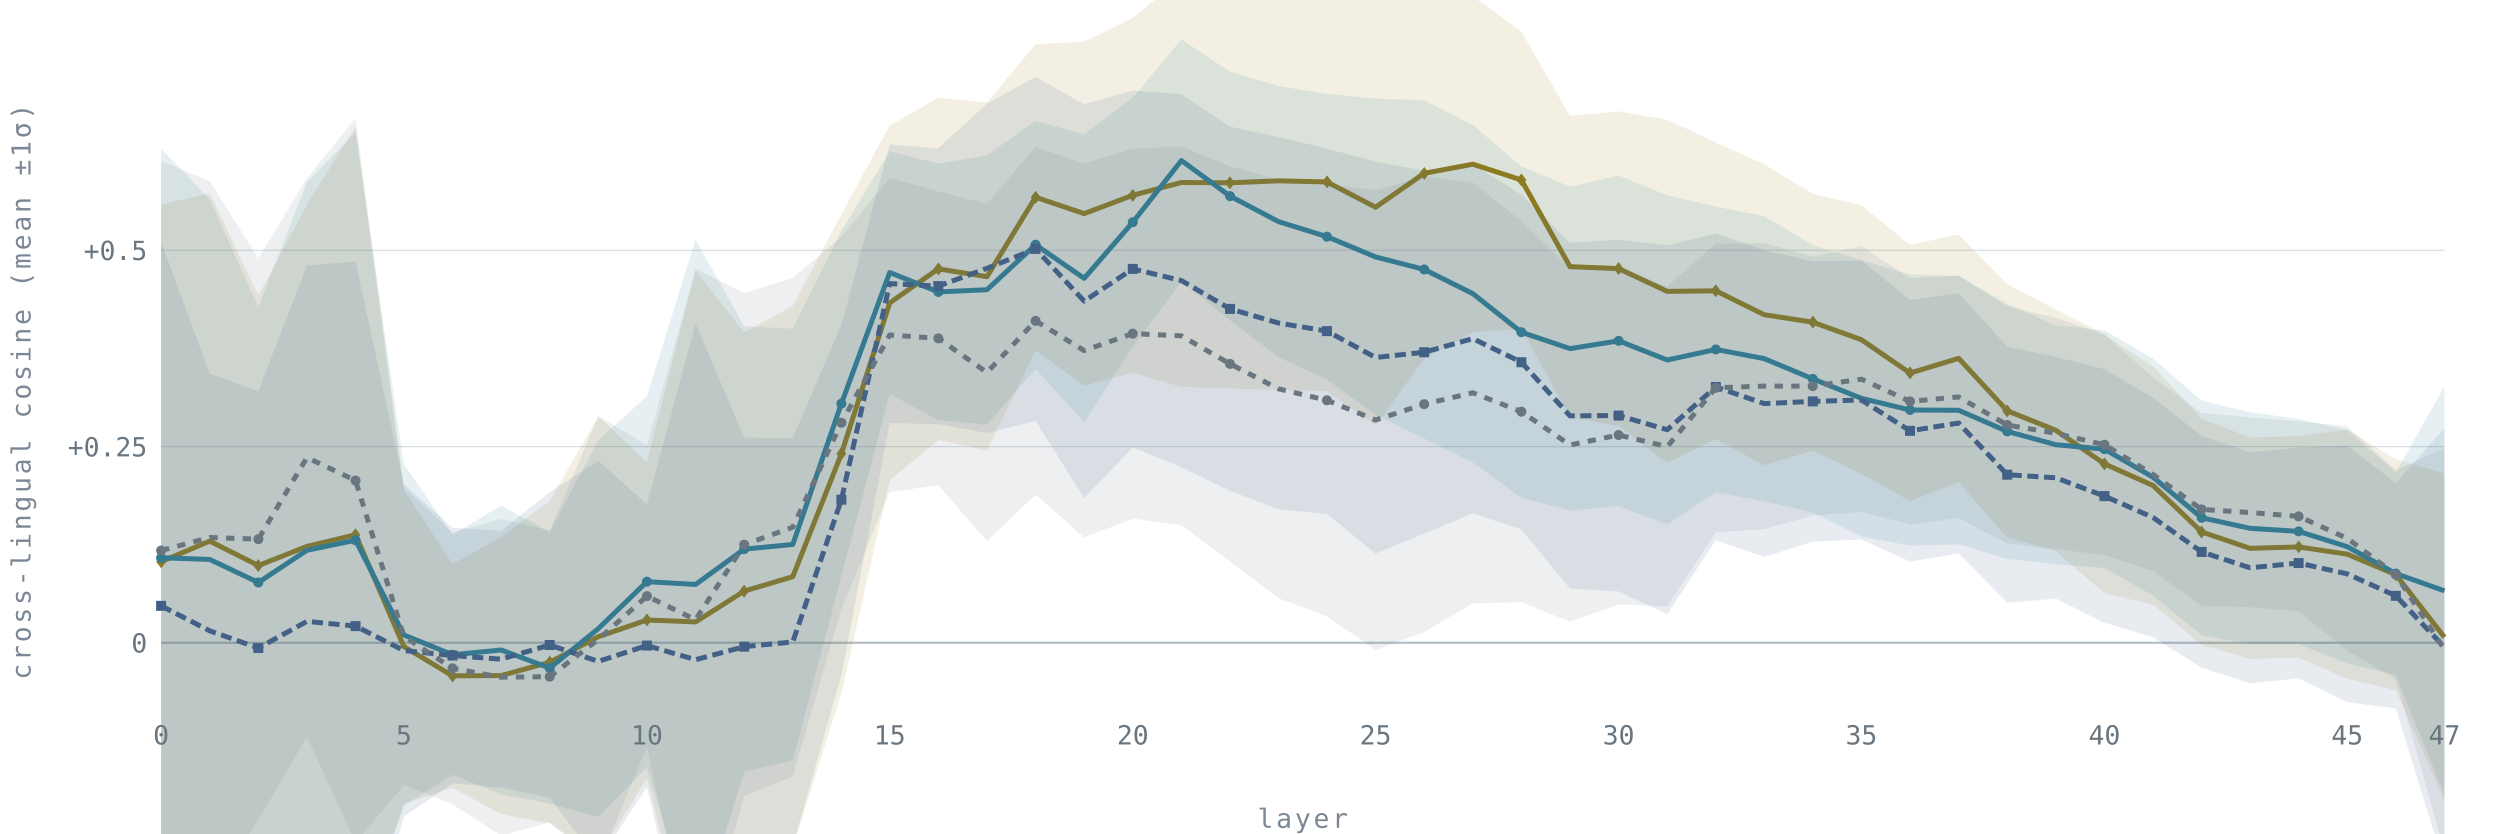
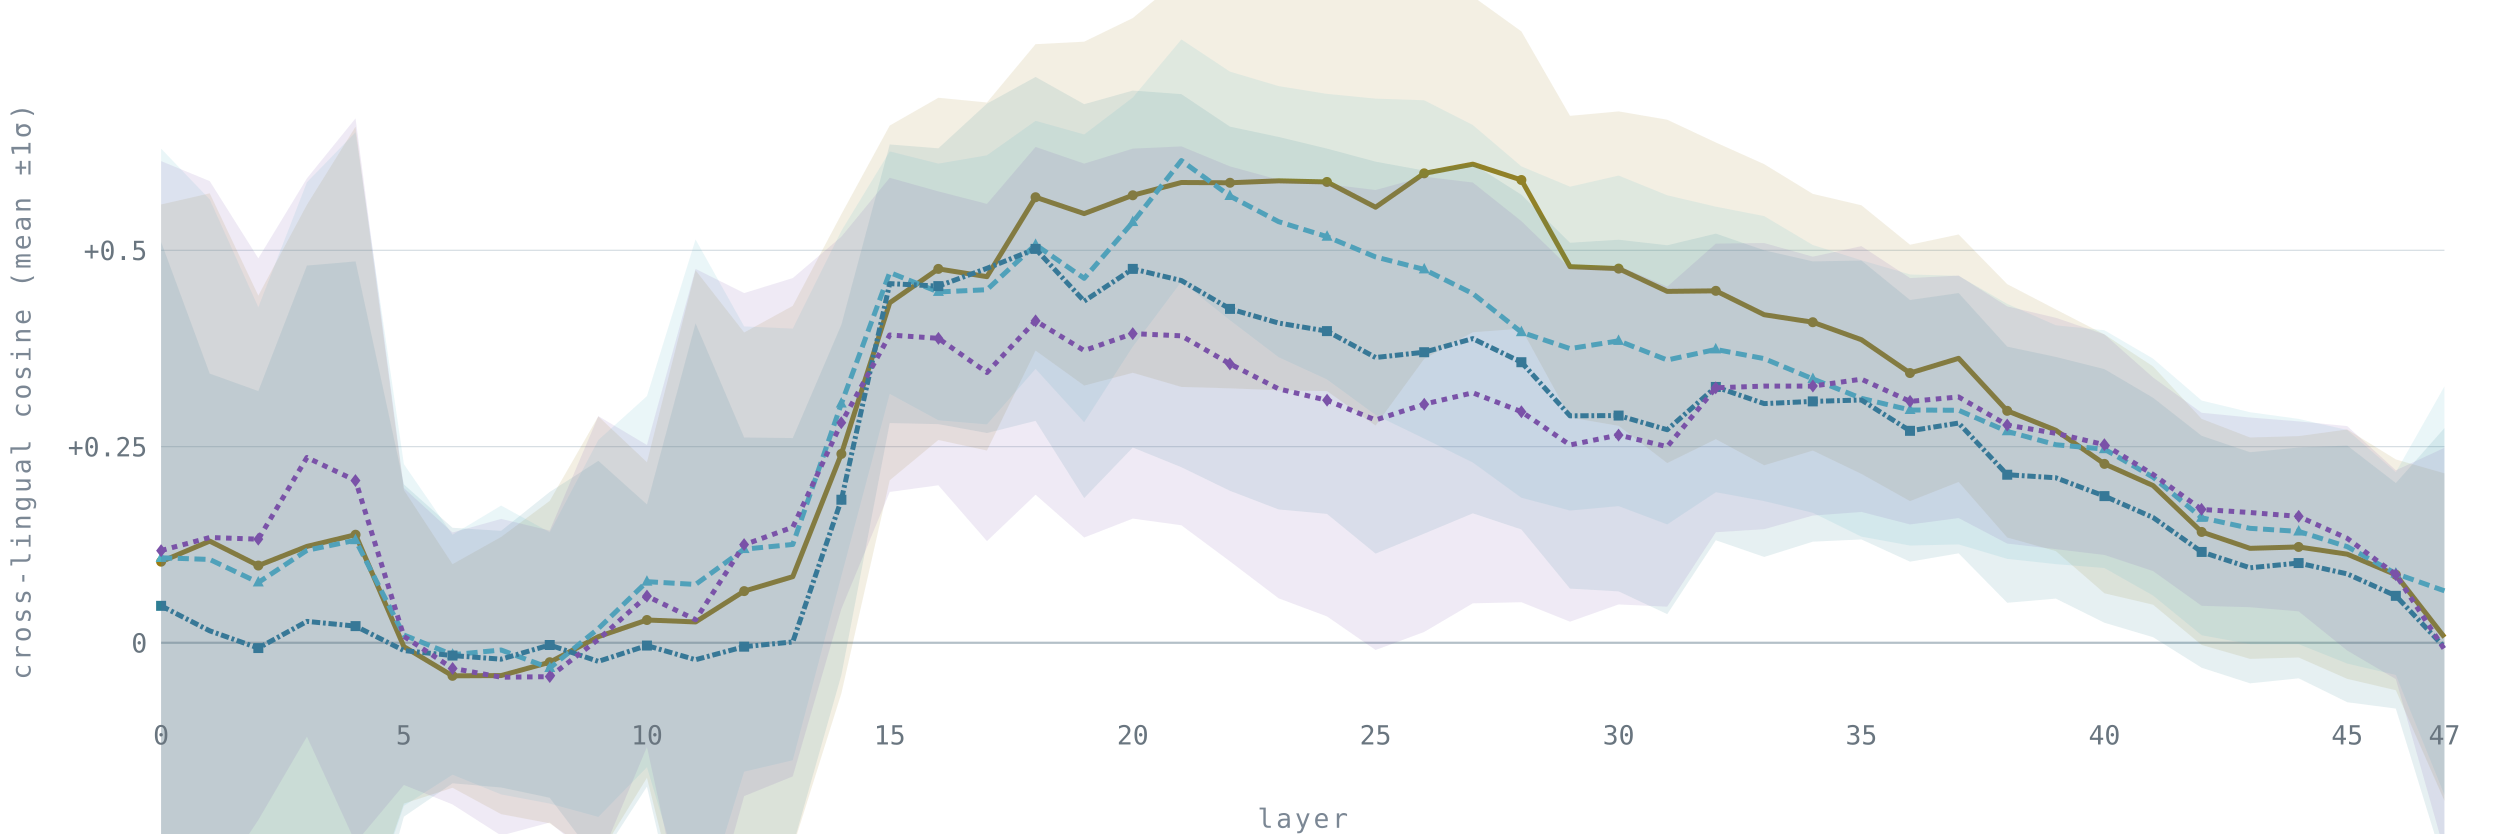
<svg xmlns="http://www.w3.org/2000/svg" id="figCrossLang" viewBox="0 0 900 300">
  <line x1="58" x2="880" y1="231.4" y2="231.4" stroke="#B4C0C8" stroke-width="0.8" />
  <text x="53" y="234.9" font-family="JetBrains Mono,monospace" font-size="9.5" fill="#69757F" text-anchor="end">0</text>
  <line x1="58" x2="880" y1="160.8" y2="160.8" stroke="#D2DAE0" stroke-width="0.4" />
  <text x="53" y="164.3" font-family="JetBrains Mono,monospace" font-size="9.5" fill="#69757F" text-anchor="end">+0.25</text>
  <line x1="58" x2="880" y1="90.1" y2="90.1" stroke="#D2DAE0" stroke-width="0.4" />
  <text x="53" y="93.6" font-family="JetBrains Mono,monospace" font-size="9.5" fill="#69757F" text-anchor="end">+0.5</text>
  <text x="11" y="141" font-family="JetBrains Mono,monospace" font-size="9.5" letter-spacing="1" fill="#7B8794" text-anchor="middle" transform="rotate(-90 11 141)">cross-lingual cosine (mean ±1σ)</text>
  <polygon points="58.0,73.6 75.5,69.6 93.0,106.4 110.5,73.7 128.0,45.6 145.4,176.4 162.9,203.1 180.4,193.3 197.9,180.3 215.4,149.9 232.9,166.4 250.4,97.3 267.9,119.7 285.4,110.1 302.9,77.1 320.3,45.2 337.8,35.2 355.3,36.9 372.8,15.9 390.3,15.0 407.8,6.5 425.3,-8.0 442.8,-8.2 460.3,-10.3 477.7,-9.9 495.2,-4.0 512.7,-4.3 530.2,-1.3 547.7,11.3 565.2,41.7 582.7,40.1 600.2,43.1 617.7,51.3 635.1,59.1 652.6,69.8 670.1,73.9 687.6,88.1 705.1,84.4 722.6,102.3 740.1,111.4 757.6,120.4 775.1,131.9 792.6,150.8 810.0,157.5 827.5,157.0 845.0,154.6 862.5,165.4 880.0,170.4 880.0,288.3 862.5,248.5 845.0,244.4 827.5,236.7 810.0,237.2 792.6,232.2 775.1,217.7 757.6,213.6 740.1,198.4 722.6,193.5 705.1,173.5 687.6,180.4 670.1,170.6 652.6,162.2 635.1,167.5 617.7,158.1 600.2,166.7 582.7,153.3 565.2,150.3 547.7,118.3 530.2,119.6 512.7,129.2 495.2,153.2 477.7,140.8 460.3,140.5 442.8,139.8 425.3,139.3 407.8,134.2 390.3,138.8 372.8,126.2 355.3,162.2 337.8,158.4 320.3,172.9 302.9,249.6 285.4,305.1 267.9,305.9 250.4,350.5 232.9,280.0 215.4,308.5 197.9,296.4 180.4,293.1 162.9,283.6 145.4,289.3 128.0,339.5 110.5,319.7 93.0,300.8 75.5,320.0 58.0,330.9" fill="#9A7A12" fill-opacity="0.12" stroke="none" />
  <path d="M58.0,202.2 L75.5,194.8 L93.0,203.6 L110.5,196.7 L128.0,192.5 L145.4,232.8 L162.9,243.3 L180.4,243.2 L197.9,238.4 L215.4,229.2 L232.9,223.2 L250.4,223.9 L267.9,212.8 L285.4,207.6 L302.9,163.4 L320.3,109.0 L337.8,96.8 L355.3,99.6 L372.8,71.0 L390.3,76.9 L407.8,70.3 L425.3,65.7 L442.8,65.8 L460.3,65.1 L477.7,65.5 L495.2,74.6 L512.7,62.4 L530.2,59.1 L547.7,64.8 L565.2,96.0 L582.7,96.7 L600.2,104.9 L617.7,104.7 L635.1,113.3 L652.6,116.0 L670.1,122.3 L687.6,134.3 L705.1,129.0 L722.6,147.9 L740.1,154.9 L757.6,167.0 L775.1,174.8 L792.6,191.5 L810.0,197.4 L827.5,196.9 L845.0,199.5 L862.5,206.9 L880.0,229.4" fill="none" stroke="#9A7A12" stroke-width="1.8" stroke-linejoin="round" />
-   <polygon points="58.0,199.895 59.8,202.235 58.0,204.575 56.2,202.235" fill="#9A7A12" />
-   <polygon points="92.979,201.266 94.779,203.606 92.979,205.946 91.179,203.606" fill="#9A7A12" />
-   <polygon points="127.957,190.184 129.757,192.524 127.957,194.864 126.157,192.524" fill="#9A7A12" />
-   <polygon points="162.936,241.01 164.736,243.35 162.936,245.69 161.136,243.35" fill="#9A7A12" />
-   <polygon points="197.915,236.035 199.715,238.375 197.915,240.715 196.115,238.375" fill="#9A7A12" />
-   <polygon points="232.894,220.863 234.694,223.203 232.894,225.543 231.094,223.203" fill="#9A7A12" />
-   <polygon points="267.872,210.477 269.672,212.817 267.872,215.157 266.072,212.817" fill="#9A7A12" />
-   <polygon points="302.851,161.017 304.651,163.357 302.851,165.697 301.051,163.357" fill="#9A7A12" />
-   <polygon points="337.83,94.464 339.63,96.804 337.83,99.144 336.03,96.804" fill="#9A7A12" />
-   <polygon points="372.809,68.686 374.609,71.026 372.809,73.366 371.009,71.026" fill="#9A7A12" />
-   <polygon points="407.787,67.992 409.587,70.332 407.787,72.672 405.987,70.332" fill="#9A7A12" />
-   <polygon points="442.766,63.474 444.566,65.814 442.766,68.154 440.966,65.814" fill="#9A7A12" />
-   <polygon points="477.745,63.127 479.545,65.467 477.745,67.807 475.945,65.467" fill="#9A7A12" />
-   <polygon points="512.723,60.099 514.523,62.439 512.723,64.779 510.923,62.439" fill="#9A7A12" />
-   <polygon points="547.702,62.453 549.502,64.793 547.702,67.133 545.902,64.793" fill="#9A7A12" />
-   <polygon points="582.681,94.342 584.481,96.682 582.681,99.022 580.881,96.682" fill="#9A7A12" />
-   <polygon points="617.66,102.329 619.46,104.669 617.66,107.009 615.86,104.669" fill="#9A7A12" />
-   <polygon points="652.638,113.63 654.438,115.97 652.638,118.31 650.838,115.97" fill="#9A7A12" />
-   <polygon points="687.617,131.912 689.417,134.252 687.617,136.592 685.817,134.252" fill="#9A7A12" />
-   <polygon points="722.596,145.606 724.396,147.946 722.596,150.286 720.796,147.946" fill="#9A7A12" />
-   <polygon points="757.574,164.675 759.374,167.015 757.574,169.355 755.774,167.015" fill="#9A7A12" />
-   <polygon points="792.553,189.183 794.353,191.523 792.553,193.863 790.753,191.523" fill="#9A7A12" />
-   <polygon points="827.532,194.533 829.332,196.873 827.532,199.213 825.732,196.873" fill="#9A7A12" />
-   <polygon points="862.511,204.605 864.311,206.945 862.511,209.285 860.711,206.945" fill="#9A7A12" />
-   <polygon points="58.0,53.5 75.5,71.8 93.0,110.6 110.5,65.6 128.0,47.6 145.4,167.1 162.9,192.5 180.4,182.0 197.9,191.6 215.4,158.4 232.9,142.6 250.4,86.2 267.9,117.5 285.4,118.3 302.9,83.1 320.3,54.5 337.8,58.9 355.3,55.9 372.8,43.5 390.3,48.4 407.8,35.1 425.3,14.2 442.8,25.8 460.3,31.0 477.7,33.8 495.2,35.5 512.7,36.1 530.2,45.0 547.7,59.9 565.2,67.2 582.7,63.2 600.2,70.3 617.7,74.4 635.1,77.8 652.6,88.2 670.1,93.7 687.6,98.8 705.1,99.3 722.6,109.4 740.1,117.1 757.6,118.9 775.1,129.1 792.6,144.2 810.0,148.4 827.5,150.8 845.0,154.8 862.5,170.0 880.0,139.1 880.0,286.2 862.5,243.0 845.0,238.9 827.5,231.9 810.0,231.9 792.6,228.7 775.1,214.4 757.6,204.5 740.1,203.1 722.6,201.2 705.1,196.0 687.6,196.4 670.1,193.2 652.6,184.6 635.1,180.4 617.7,177.2 600.2,188.8 582.7,182.2 565.2,183.8 547.7,179.2 530.2,166.5 512.7,157.9 495.2,149.4 477.7,136.6 460.3,128.6 442.8,115.3 425.3,101.4 407.8,124.8 390.3,152.0 372.8,132.8 355.3,152.8 337.8,151.3 320.3,141.8 302.9,207.4 285.4,273.7 267.9,277.8 250.4,334.5 232.9,276.2 215.4,294.1 197.9,289.3 180.4,286.0 162.9,278.9 145.4,290.1 128.0,341.4 110.5,330.7 93.0,308.8 75.5,330.9 58.0,348.2" fill="#2E7E94" fill-opacity="0.12" stroke="none" />
-   <path d="M58.0,200.8 L75.5,201.4 L93.0,209.7 L110.5,198.1 L128.0,194.5 L145.4,228.6 L162.9,235.7 L180.4,234.0 L197.9,240.5 L215.4,226.3 L232.9,209.4 L250.4,210.4 L267.9,197.7 L285.4,196.0 L302.9,145.3 L320.3,98.1 L337.8,105.1 L355.3,104.3 L372.8,88.1 L390.3,100.2 L407.8,80.0 L425.3,57.8 L442.8,70.6 L460.3,79.8 L477.7,85.2 L495.2,92.5 L512.7,97.0 L530.2,105.7 L547.7,119.6 L565.2,125.5 L582.7,122.7 L600.2,129.6 L617.7,125.8 L635.1,129.1 L652.6,136.4 L670.1,143.4 L687.6,147.6 L705.1,147.7 L722.6,155.3 L740.1,160.1 L757.6,161.7 L775.1,171.8 L792.6,186.4 L810.0,190.2 L827.5,191.3 L845.0,196.8 L862.5,206.5 L880.0,212.7" fill="none" stroke="#2E7E94" stroke-width="1.8" stroke-linejoin="round" />
-   <circle cx="58.0" cy="200.8" r="1.8" fill="#2E7E94" />
-   <circle cx="93.0" cy="209.7" r="1.8" fill="#2E7E94" />
-   <circle cx="128.0" cy="194.5" r="1.8" fill="#2E7E94" />
-   <circle cx="162.9" cy="235.7" r="1.8" fill="#2E7E94" />
-   <circle cx="197.9" cy="240.5" r="1.8" fill="#2E7E94" />
-   <circle cx="232.9" cy="209.4" r="1.8" fill="#2E7E94" />
-   <circle cx="267.9" cy="197.7" r="1.8" fill="#2E7E94" />
-   <circle cx="302.9" cy="145.3" r="1.8" fill="#2E7E94" />
-   <circle cx="337.8" cy="105.1" r="1.8" fill="#2E7E94" />
-   <circle cx="372.8" cy="88.1" r="1.8" fill="#2E7E94" />
-   <circle cx="407.8" cy="80.0" r="1.8" fill="#2E7E94" />
-   <circle cx="442.8" cy="70.6" r="1.8" fill="#2E7E94" />
-   <circle cx="477.7" cy="85.2" r="1.8" fill="#2E7E94" />
-   <circle cx="512.7" cy="97.0" r="1.8" fill="#2E7E94" />
-   <circle cx="547.7" cy="119.6" r="1.8" fill="#2E7E94" />
-   <circle cx="582.7" cy="122.7" r="1.8" fill="#2E7E94" />
-   <circle cx="617.7" cy="125.8" r="1.8" fill="#2E7E94" />
-   <circle cx="652.6" cy="136.4" r="1.8" fill="#2E7E94" />
-   <circle cx="687.6" cy="147.6" r="1.8" fill="#2E7E94" />
-   <circle cx="722.6" cy="155.3" r="1.8" fill="#2E7E94" />
-   <circle cx="757.6" cy="161.7" r="1.8" fill="#2E7E94" />
-   <circle cx="792.6" cy="186.4" r="1.8" fill="#2E7E94" />
-   <circle cx="827.5" cy="191.3" r="1.8" fill="#2E7E94" />
-   <circle cx="862.5" cy="206.5" r="1.8" fill="#2E7E94" />
-   <polygon points="58.0,87.1 75.5,134.5 93.0,140.8 110.5,95.6 128.0,94.1 145.4,174.4 162.9,190.0 180.4,191.1 197.9,177.1 215.4,165.9 232.9,181.6 250.4,116.4 267.9,157.5 285.4,157.7 302.9,116.9 320.3,52.0 337.8,53.4 355.3,37.3 372.8,27.7 390.3,37.5 407.8,32.6 425.3,33.9 442.8,45.6 460.3,49.3 477.7,53.5 495.2,58.2 512.7,61.4 530.2,59.0 547.7,70.1 565.2,87.4 582.7,86.3 600.2,88.3 617.7,84.1 635.1,90.1 652.6,94.1 670.1,93.8 687.6,108.0 705.1,105.5 722.6,124.8 740.1,128.5 757.6,132.9 775.1,143.2 792.6,156.9 810.0,162.8 827.5,161.1 845.0,160.4 862.5,173.9 880.0,154.1 880.0,311.9 862.5,255.1 845.0,252.8 827.5,244.2 810.0,246.0 792.6,240.4 775.1,229.4 757.6,224.2 740.1,215.5 722.6,217.0 705.1,199.2 687.6,202.2 670.1,194.2 652.6,195.0 635.1,200.5 617.7,194.5 600.2,221.1 582.7,212.9 565.2,211.9 547.7,190.6 530.2,184.8 512.7,192.1 495.2,199.3 477.7,185.0 460.3,183.4 442.8,176.7 425.3,168.2 407.8,161.1 390.3,179.3 372.8,151.5 355.3,155.9 337.8,152.7 320.3,152.3 302.9,243.0 285.4,304.6 267.9,308.1 250.4,358.6 232.9,283.2 215.4,310.3 197.9,287.2 180.4,283.5 162.9,282.0 145.4,294.0 128.0,356.7 110.5,351.8 93.0,325.8 75.5,319.6 58.0,349.0" fill="#3E5E88" fill-opacity="0.12" stroke="none" />
-   <path d="M58.0,218.1 L75.5,227.1 L93.0,233.3 L110.5,223.7 L128.0,225.4 L145.4,234.2 L162.9,236.0 L180.4,237.3 L197.9,232.2 L215.4,238.1 L232.9,232.4 L250.4,237.5 L267.9,232.8 L285.4,231.1 L302.9,179.9 L320.3,102.1 L337.8,103.0 L355.3,96.6 L372.8,89.6 L390.3,108.4 L407.8,96.8 L425.3,101.0 L442.8,111.2 L460.3,116.3 L477.7,119.2 L495.2,128.7 L512.7,126.8 L530.2,121.9 L547.7,130.4 L565.2,149.7 L582.7,149.6 L600.2,154.7 L617.7,139.3 L635.1,145.3 L652.6,144.5 L670.1,144.0 L687.6,155.1 L705.1,152.3 L722.6,170.9 L740.1,172.0 L757.6,178.6 L775.1,186.3 L792.6,198.7 L810.0,204.4 L827.5,202.7 L845.0,206.6 L862.5,214.5 L880.0,233.0" fill="none" stroke="#3E5E88" stroke-width="1.8" stroke-linejoin="round" stroke-dasharray="4 2" />
-   <rect x="56.2" y="216.3" width="3.6" height="3.6" fill="#3E5E88" />
-   <rect x="91.2" y="231.5" width="3.6" height="3.6" fill="#3E5E88" />
-   <rect x="126.2" y="223.6" width="3.6" height="3.6" fill="#3E5E88" />
-   <rect x="161.1" y="234.2" width="3.6" height="3.6" fill="#3E5E88" />
-   <rect x="196.1" y="230.4" width="3.6" height="3.6" fill="#3E5E88" />
-   <rect x="231.1" y="230.6" width="3.6" height="3.6" fill="#3E5E88" />
-   <rect x="266.1" y="231.0" width="3.6" height="3.6" fill="#3E5E88" />
-   <rect x="301.1" y="178.1" width="3.6" height="3.6" fill="#3E5E88" />
-   <rect x="336.0" y="101.2" width="3.6" height="3.6" fill="#3E5E88" />
-   <rect x="371.0" y="87.8" width="3.6" height="3.6" fill="#3E5E88" />
-   <rect x="406.0" y="95.0" width="3.6" height="3.6" fill="#3E5E88" />
-   <rect x="441.0" y="109.4" width="3.6" height="3.6" fill="#3E5E88" />
-   <rect x="475.9" y="117.4" width="3.6" height="3.6" fill="#3E5E88" />
-   <rect x="510.9" y="125.0" width="3.6" height="3.6" fill="#3E5E88" />
-   <rect x="545.9" y="128.6" width="3.6" height="3.6" fill="#3E5E88" />
-   <rect x="580.9" y="147.8" width="3.6" height="3.6" fill="#3E5E88" />
-   <rect x="615.9" y="137.5" width="3.6" height="3.6" fill="#3E5E88" />
-   <rect x="650.8" y="142.7" width="3.6" height="3.6" fill="#3E5E88" />
-   <rect x="685.8" y="153.3" width="3.6" height="3.6" fill="#3E5E88" />
-   <rect x="720.8" y="169.1" width="3.6" height="3.6" fill="#3E5E88" />
-   <rect x="755.8" y="176.8" width="3.6" height="3.6" fill="#3E5E88" />
-   <rect x="790.8" y="196.9" width="3.6" height="3.6" fill="#3E5E88" />
-   <rect x="825.7" y="200.9" width="3.6" height="3.6" fill="#3E5E88" />
-   <rect x="860.7" y="212.7" width="3.6" height="3.6" fill="#3E5E88" />
-   <polygon points="58.0,58.0 75.5,65.2 93.0,93.0 110.5,64.2 128.0,42.6 145.4,175.7 162.9,191.7 180.4,186.8 197.9,191.0 215.4,149.8 232.9,160.2 250.4,96.8 267.9,105.5 285.4,100.1 302.9,85.2 320.3,64.0 337.8,68.9 355.3,73.4 372.8,52.9 390.3,58.9 407.8,53.5 425.3,52.7 442.8,59.9 460.3,64.7 477.7,66.3 495.2,68.4 512.7,63.6 530.2,65.7 547.7,79.6 565.2,96.6 582.7,95.7 600.2,103.2 617.7,87.7 635.1,87.5 652.6,92.4 670.1,88.6 687.6,100.1 705.1,99.2 722.6,110.3 740.1,114.4 757.6,120.4 775.1,135.9 792.6,148.6 810.0,150.3 827.5,151.7 845.0,153.4 862.5,169.3 880.0,161.2 880.0,306.4 862.5,244.5 845.0,234.2 827.5,220.1 810.0,218.6 792.6,218.1 775.1,205.6 757.6,199.8 740.1,197.7 722.6,195.7 705.1,186.5 687.6,188.8 670.1,184.3 652.6,185.6 635.1,190.5 617.7,191.6 600.2,218.4 582.7,217.6 565.2,223.8 547.7,216.8 530.2,217.2 512.7,227.5 495.2,234.0 477.7,221.9 460.3,215.4 442.8,202.1 425.3,189.1 407.8,186.7 390.3,193.5 372.8,178.1 355.3,194.8 337.8,174.7 320.3,177.1 302.9,219.2 285.4,279.5 267.9,286.6 250.4,349.4 232.9,268.9 215.4,310.7 197.9,296.1 180.4,300.8 162.9,289.6 145.4,282.6 128.0,303.4 110.5,265.2 93.0,295.2 75.5,321.7 58.0,338.5" fill="#69757F" fill-opacity="0.12" stroke="none" />
-   <path d="M58.0,198.2 L75.5,193.5 L93.0,194.1 L110.5,164.7 L128.0,173.0 L145.4,229.1 L162.9,240.6 L180.4,243.8 L197.9,243.6 L215.4,230.2 L232.9,214.6 L250.4,223.1 L267.9,196.1 L285.4,189.8 L302.9,152.2 L320.3,120.6 L337.8,121.8 L355.3,134.1 L372.8,115.5 L390.3,126.2 L407.8,120.1 L425.3,120.9 L442.8,131.0 L460.3,140.0 L477.7,144.1 L495.2,151.2 L512.7,145.5 L530.2,141.4 L547.7,148.2 L565.2,160.2 L582.7,156.6 L600.2,160.8 L617.7,139.6 L635.1,139.0 L652.6,139.0 L670.1,136.5 L687.6,144.5 L705.1,142.9 L722.6,153.0 L740.1,156.0 L757.6,160.1 L775.1,170.8 L792.6,183.4 L810.0,184.5 L827.5,185.9 L845.0,193.8 L862.5,206.9 L880.0,233.8" fill="none" stroke="#69757F" stroke-width="1.8" stroke-linejoin="round" stroke-dasharray="3 3" />
-   <circle cx="58.0" cy="198.2" r="1.8" fill="#69757F" />
-   <circle cx="93.0" cy="194.1" r="1.8" fill="#69757F" />
-   <circle cx="128.0" cy="173.0" r="1.8" fill="#69757F" />
-   <circle cx="162.9" cy="240.6" r="1.8" fill="#69757F" />
-   <circle cx="197.9" cy="243.6" r="1.8" fill="#69757F" />
-   <circle cx="232.9" cy="214.6" r="1.8" fill="#69757F" />
-   <circle cx="267.9" cy="196.1" r="1.8" fill="#69757F" />
-   <circle cx="302.9" cy="152.2" r="1.8" fill="#69757F" />
-   <circle cx="337.8" cy="121.8" r="1.8" fill="#69757F" />
-   <circle cx="372.8" cy="115.5" r="1.8" fill="#69757F" />
-   <circle cx="407.8" cy="120.1" r="1.8" fill="#69757F" />
-   <circle cx="442.8" cy="131.0" r="1.8" fill="#69757F" />
-   <circle cx="477.7" cy="144.1" r="1.8" fill="#69757F" />
-   <circle cx="512.7" cy="145.5" r="1.8" fill="#69757F" />
-   <circle cx="547.7" cy="148.2" r="1.8" fill="#69757F" />
-   <circle cx="582.7" cy="156.6" r="1.8" fill="#69757F" />
-   <circle cx="617.7" cy="139.6" r="1.8" fill="#69757F" />
-   <circle cx="652.6" cy="139.0" r="1.8" fill="#69757F" />
-   <circle cx="687.6" cy="144.5" r="1.8" fill="#69757F" />
-   <circle cx="722.6" cy="153.0" r="1.8" fill="#69757F" />
-   <circle cx="757.6" cy="160.1" r="1.8" fill="#69757F" />
-   <circle cx="792.6" cy="183.4" r="1.8" fill="#69757F" />
-   <circle cx="827.5" cy="185.9" r="1.8" fill="#69757F" />
-   <circle cx="862.5" cy="206.9" r="1.8" fill="#69757F" />
+   <circle cx="58.0" cy="202.2" r="1.8" fill="#9A7A12" />
+   <circle cx="93.0" cy="203.6" r="1.8" fill="#9A7A12" />
+   <circle cx="128.0" cy="192.5" r="1.8" fill="#9A7A12" />
+   <circle cx="162.9" cy="243.3" r="1.8" fill="#9A7A12" />
+   <circle cx="197.9" cy="238.4" r="1.8" fill="#9A7A12" />
+   <circle cx="232.9" cy="223.2" r="1.8" fill="#9A7A12" />
+   <circle cx="267.9" cy="212.8" r="1.8" fill="#9A7A12" />
+   <circle cx="302.9" cy="163.4" r="1.8" fill="#9A7A12" />
+   <circle cx="337.8" cy="96.8" r="1.8" fill="#9A7A12" />
+   <circle cx="372.8" cy="71.0" r="1.8" fill="#9A7A12" />
+   <circle cx="407.8" cy="70.3" r="1.8" fill="#9A7A12" />
+   <circle cx="442.8" cy="65.8" r="1.8" fill="#9A7A12" />
+   <circle cx="477.7" cy="65.5" r="1.8" fill="#9A7A12" />
+   <circle cx="512.7" cy="62.4" r="1.8" fill="#9A7A12" />
+   <circle cx="547.7" cy="64.8" r="1.8" fill="#9A7A12" />
+   <circle cx="582.7" cy="96.7" r="1.8" fill="#9A7A12" />
+   <circle cx="617.7" cy="104.7" r="1.8" fill="#9A7A12" />
+   <circle cx="652.6" cy="116.0" r="1.8" fill="#9A7A12" />
+   <circle cx="687.6" cy="134.3" r="1.8" fill="#9A7A12" />
+   <circle cx="722.6" cy="147.9" r="1.8" fill="#9A7A12" />
+   <circle cx="757.6" cy="167.0" r="1.8" fill="#9A7A12" />
+   <circle cx="792.6" cy="191.5" r="1.8" fill="#9A7A12" />
+   <circle cx="827.5" cy="196.9" r="1.8" fill="#9A7A12" />
+   <circle cx="862.5" cy="206.9" r="1.8" fill="#9A7A12" />
+   <polygon points="58.0,53.5 75.5,71.8 93.0,110.6 110.5,65.6 128.0,47.6 145.4,167.1 162.9,192.5 180.4,182.0 197.9,191.6 215.4,158.4 232.9,142.6 250.4,86.2 267.9,117.5 285.4,118.3 302.9,83.1 320.3,54.5 337.8,58.9 355.3,55.9 372.8,43.5 390.3,48.4 407.8,35.1 425.3,14.2 442.8,25.8 460.3,31.0 477.7,33.8 495.2,35.5 512.7,36.1 530.2,45.0 547.7,59.9 565.2,67.2 582.7,63.2 600.2,70.3 617.7,74.4 635.1,77.8 652.6,88.2 670.1,93.7 687.6,98.8 705.1,99.3 722.6,109.4 740.1,117.1 757.6,118.9 775.1,129.1 792.6,144.2 810.0,148.4 827.5,150.8 845.0,154.8 862.5,170.0 880.0,139.1 880.0,286.2 862.5,243.0 845.0,238.9 827.5,231.9 810.0,231.9 792.6,228.7 775.1,214.4 757.6,204.5 740.1,203.1 722.6,201.2 705.1,196.0 687.6,196.4 670.1,193.2 652.6,184.6 635.1,180.4 617.7,177.2 600.2,188.8 582.7,182.2 565.2,183.8 547.7,179.2 530.2,166.5 512.7,157.9 495.2,149.4 477.7,136.6 460.3,128.6 442.8,115.3 425.3,101.4 407.8,124.8 390.3,152.0 372.8,132.8 355.3,152.8 337.8,151.3 320.3,141.8 302.9,207.4 285.4,273.7 267.9,277.8 250.4,334.5 232.9,276.2 215.4,294.1 197.9,289.3 180.4,286.0 162.9,278.9 145.4,290.1 128.0,341.4 110.5,330.7 93.0,308.8 75.5,330.9 58.0,348.2" fill="#4FB2C2" fill-opacity="0.12" stroke="none" />
+   <path d="M58.0,200.8 L75.5,201.4 L93.0,209.7 L110.5,198.1 L128.0,194.5 L145.4,228.6 L162.9,235.7 L180.4,234.0 L197.9,240.5 L215.4,226.3 L232.9,209.4 L250.4,210.4 L267.9,197.7 L285.4,196.0 L302.9,145.3 L320.3,98.1 L337.8,105.1 L355.3,104.3 L372.8,88.1 L390.3,100.2 L407.8,80.0 L425.3,57.8 L442.8,70.6 L460.3,79.8 L477.7,85.2 L495.2,92.5 L512.7,97.0 L530.2,105.7 L547.7,119.6 L565.2,125.5 L582.7,122.7 L600.2,129.6 L617.7,125.8 L635.1,129.1 L652.6,136.4 L670.1,143.4 L687.6,147.6 L705.1,147.7 L722.6,155.3 L740.1,160.1 L757.6,161.7 L775.1,171.8 L792.6,186.4 L810.0,190.2 L827.5,191.3 L845.0,196.8 L862.5,206.5 L880.0,212.7" fill="none" stroke="#4FB2C2" stroke-width="1.8" stroke-linejoin="round" stroke-dasharray="4 2" />
+   <polygon points="58.0,198.505 59.98,202.285 56.02,202.285" fill="#4FB2C2" />
+   <polygon points="92.979,207.346 94.959,211.126 90.999,211.126" fill="#4FB2C2" />
+   <polygon points="127.957,192.12 129.937,195.9 125.977,195.9" fill="#4FB2C2" />
+   <polygon points="162.936,233.348 164.916,237.128 160.956,237.128" fill="#4FB2C2" />
+   <polygon points="197.915,238.13 199.895,241.91 195.935,241.91" fill="#4FB2C2" />
+   <polygon points="232.894,207.064 234.874,210.844 230.914,210.844" fill="#4FB2C2" />
+   <polygon points="267.872,195.317 269.852,199.097 265.892,199.097" fill="#4FB2C2" />
+   <polygon points="302.851,142.943 304.831,146.723 300.871,146.723" fill="#4FB2C2" />
+   <polygon points="337.83,102.752 339.81,106.532 335.85,106.532" fill="#4FB2C2" />
+   <polygon points="372.809,85.805 374.789,89.585 370.829,89.585" fill="#4FB2C2" />
+   <polygon points="407.787,77.611 409.767,81.391 405.807,81.391" fill="#4FB2C2" />
+   <polygon points="442.766,68.213 444.746,71.993 440.786,71.993" fill="#4FB2C2" />
+   <polygon points="477.745,82.876 479.725,86.656 475.765,86.656" fill="#4FB2C2" />
+   <polygon points="512.723,94.652 514.703,98.432 510.743,98.432" fill="#4FB2C2" />
+   <polygon points="547.702,117.24 549.682,121.02 545.722,121.02" fill="#4FB2C2" />
+   <polygon points="582.681,120.386 584.661,124.166 580.701,124.166" fill="#4FB2C2" />
+   <polygon points="617.66,123.443 619.64,127.223 615.68,127.223" fill="#4FB2C2" />
+   <polygon points="652.638,134.095 654.618,137.875 650.658,137.875" fill="#4FB2C2" />
+   <polygon points="687.617,145.271 689.597,149.051 685.637,149.051" fill="#4FB2C2" />
+   <polygon points="722.596,152.927 724.576,156.707 720.616,156.707" fill="#4FB2C2" />
+   <polygon points="757.574,159.367 759.554,163.147 755.594,163.147" fill="#4FB2C2" />
+   <polygon points="792.553,184.103 794.533,187.883 790.573,187.883" fill="#4FB2C2" />
+   <polygon points="827.532,189.006 829.512,192.786 825.552,192.786" fill="#4FB2C2" />
+   <polygon points="862.511,204.152 864.491,207.932 860.531,207.932" fill="#4FB2C2" />
+   <polygon points="58.0,87.1 75.5,134.5 93.0,140.8 110.5,95.6 128.0,94.1 145.4,174.4 162.9,190.0 180.4,191.1 197.9,177.1 215.4,165.9 232.9,181.6 250.4,116.4 267.9,157.5 285.4,157.7 302.9,116.9 320.3,52.0 337.8,53.4 355.3,37.3 372.8,27.7 390.3,37.5 407.8,32.6 425.3,33.9 442.8,45.6 460.3,49.3 477.7,53.5 495.2,58.2 512.7,61.4 530.2,59.0 547.7,70.1 565.2,87.4 582.7,86.3 600.2,88.3 617.7,84.1 635.1,90.1 652.6,94.1 670.1,93.8 687.6,108.0 705.1,105.5 722.6,124.8 740.1,128.5 757.6,132.9 775.1,143.2 792.6,156.9 810.0,162.8 827.5,161.1 845.0,160.4 862.5,173.9 880.0,154.1 880.0,311.9 862.5,255.1 845.0,252.8 827.5,244.2 810.0,246.0 792.6,240.4 775.1,229.4 757.6,224.2 740.1,215.5 722.6,217.0 705.1,199.2 687.6,202.2 670.1,194.2 652.6,195.0 635.1,200.5 617.7,194.5 600.2,221.1 582.7,212.9 565.2,211.9 547.7,190.6 530.2,184.8 512.7,192.1 495.2,199.3 477.7,185.0 460.3,183.4 442.8,176.7 425.3,168.2 407.8,161.1 390.3,179.3 372.8,151.5 355.3,155.9 337.8,152.7 320.3,152.3 302.9,243.0 285.4,304.6 267.9,308.1 250.4,358.6 232.9,283.2 215.4,310.3 197.9,287.2 180.4,283.5 162.9,282.0 145.4,294.0 128.0,356.7 110.5,351.8 93.0,325.8 75.5,319.6 58.0,349.0" fill="#2E7E94" fill-opacity="0.12" stroke="none" />
+   <path d="M58.0,218.1 L75.5,227.1 L93.0,233.3 L110.5,223.7 L128.0,225.4 L145.4,234.2 L162.9,236.0 L180.4,237.3 L197.9,232.2 L215.4,238.1 L232.9,232.4 L250.4,237.5 L267.9,232.8 L285.4,231.1 L302.9,179.9 L320.3,102.1 L337.8,103.0 L355.3,96.6 L372.8,89.6 L390.3,108.4 L407.8,96.8 L425.3,101.0 L442.8,111.2 L460.3,116.3 L477.7,119.2 L495.2,128.7 L512.7,126.8 L530.2,121.9 L547.7,130.4 L565.2,149.7 L582.7,149.6 L600.2,154.7 L617.7,139.3 L635.1,145.3 L652.6,144.5 L670.1,144.0 L687.6,155.1 L705.1,152.3 L722.6,170.9 L740.1,172.0 L757.6,178.6 L775.1,186.3 L792.6,198.7 L810.0,204.4 L827.5,202.7 L845.0,206.6 L862.5,214.5 L880.0,233.0" fill="none" stroke="#2E7E94" stroke-width="1.8" stroke-linejoin="round" stroke-dasharray="3 1 1 1" />
+   <rect x="56.2" y="216.3" width="3.6" height="3.6" fill="#2E7E94" />
+   <rect x="91.2" y="231.5" width="3.6" height="3.6" fill="#2E7E94" />
+   <rect x="126.2" y="223.6" width="3.6" height="3.6" fill="#2E7E94" />
+   <rect x="161.1" y="234.2" width="3.6" height="3.6" fill="#2E7E94" />
+   <rect x="196.1" y="230.4" width="3.6" height="3.6" fill="#2E7E94" />
+   <rect x="231.1" y="230.6" width="3.6" height="3.6" fill="#2E7E94" />
+   <rect x="266.1" y="231.0" width="3.6" height="3.6" fill="#2E7E94" />
+   <rect x="301.1" y="178.1" width="3.6" height="3.6" fill="#2E7E94" />
+   <rect x="336.0" y="101.2" width="3.6" height="3.6" fill="#2E7E94" />
+   <rect x="371.0" y="87.8" width="3.6" height="3.6" fill="#2E7E94" />
+   <rect x="406.0" y="95.0" width="3.6" height="3.6" fill="#2E7E94" />
+   <rect x="441.0" y="109.4" width="3.6" height="3.6" fill="#2E7E94" />
+   <rect x="475.9" y="117.4" width="3.6" height="3.6" fill="#2E7E94" />
+   <rect x="510.9" y="125.0" width="3.6" height="3.6" fill="#2E7E94" />
+   <rect x="545.9" y="128.6" width="3.6" height="3.6" fill="#2E7E94" />
+   <rect x="580.9" y="147.8" width="3.6" height="3.6" fill="#2E7E94" />
+   <rect x="615.9" y="137.5" width="3.6" height="3.6" fill="#2E7E94" />
+   <rect x="650.8" y="142.7" width="3.6" height="3.6" fill="#2E7E94" />
+   <rect x="685.8" y="153.3" width="3.6" height="3.6" fill="#2E7E94" />
+   <rect x="720.8" y="169.1" width="3.6" height="3.6" fill="#2E7E94" />
+   <rect x="755.8" y="176.8" width="3.6" height="3.6" fill="#2E7E94" />
+   <rect x="790.8" y="196.9" width="3.6" height="3.6" fill="#2E7E94" />
+   <rect x="825.7" y="200.9" width="3.6" height="3.6" fill="#2E7E94" />
+   <rect x="860.7" y="212.7" width="3.6" height="3.6" fill="#2E7E94" />
+   <polygon points="58.0,58.0 75.5,65.2 93.0,93.0 110.5,64.2 128.0,42.6 145.4,175.7 162.9,191.7 180.4,186.8 197.9,191.0 215.4,149.8 232.9,160.2 250.4,96.8 267.9,105.5 285.4,100.1 302.9,85.2 320.3,64.0 337.8,68.9 355.3,73.4 372.8,52.9 390.3,58.9 407.8,53.5 425.3,52.7 442.8,59.9 460.3,64.7 477.7,66.3 495.2,68.4 512.7,63.6 530.2,65.7 547.7,79.6 565.2,96.6 582.7,95.7 600.2,103.2 617.7,87.7 635.1,87.5 652.6,92.4 670.1,88.6 687.6,100.1 705.1,99.2 722.6,110.3 740.1,114.4 757.6,120.4 775.1,135.9 792.6,148.6 810.0,150.3 827.5,151.7 845.0,153.4 862.5,169.3 880.0,161.2 880.0,306.4 862.5,244.5 845.0,234.2 827.5,220.1 810.0,218.6 792.6,218.1 775.1,205.6 757.6,199.8 740.1,197.7 722.6,195.7 705.1,186.5 687.6,188.8 670.1,184.3 652.6,185.6 635.1,190.5 617.7,191.6 600.2,218.4 582.7,217.6 565.2,223.8 547.7,216.8 530.2,217.2 512.7,227.5 495.2,234.0 477.7,221.9 460.3,215.4 442.8,202.1 425.3,189.1 407.8,186.7 390.3,193.5 372.8,178.1 355.3,194.8 337.8,174.7 320.3,177.1 302.9,219.2 285.4,279.5 267.9,286.6 250.4,349.4 232.9,268.9 215.4,310.7 197.9,296.1 180.4,300.8 162.9,289.6 145.4,282.6 128.0,303.4 110.5,265.2 93.0,295.2 75.5,321.7 58.0,338.5" fill="#7A52A8" fill-opacity="0.12" stroke="none" />
+   <path d="M58.0,198.2 L75.5,193.5 L93.0,194.1 L110.5,164.7 L128.0,173.0 L145.4,229.1 L162.9,240.6 L180.4,243.8 L197.9,243.6 L215.4,230.2 L232.9,214.6 L250.4,223.1 L267.9,196.1 L285.4,189.8 L302.9,152.2 L320.3,120.6 L337.8,121.8 L355.3,134.1 L372.8,115.5 L390.3,126.2 L407.8,120.1 L425.3,120.9 L442.8,131.0 L460.3,140.0 L477.7,144.1 L495.2,151.2 L512.7,145.5 L530.2,141.4 L547.7,148.2 L565.2,160.2 L582.7,156.6 L600.2,160.8 L617.7,139.6 L635.1,139.0 L652.6,139.0 L670.1,136.5 L687.6,144.5 L705.1,142.9 L722.6,153.0 L740.1,156.0 L757.6,160.1 L775.1,170.8 L792.6,183.4 L810.0,184.5 L827.5,185.9 L845.0,193.8 L862.5,206.9 L880.0,233.8" fill="none" stroke="#7A52A8" stroke-width="1.8" stroke-linejoin="round" stroke-dasharray="2 2" />
+   <polygon points="58.0,195.898 59.8,198.238 58.0,200.578 56.2,198.238" fill="#7A52A8" />
+   <polygon points="92.979,191.763 94.779,194.103 92.979,196.443 91.179,194.103" fill="#7A52A8" />
+   <polygon points="127.957,170.662 129.757,173.002 127.957,175.342 126.157,173.002" fill="#7A52A8" />
+   <polygon points="162.936,238.309 164.736,240.649 162.936,242.989 161.136,240.649" fill="#7A52A8" />
+   <polygon points="197.915,241.213 199.715,243.553 197.915,245.893 196.115,243.553" fill="#7A52A8" />
+   <polygon points="232.894,212.257 234.694,214.597 232.894,216.937 231.094,214.597" fill="#7A52A8" />
+   <polygon points="267.872,193.713 269.672,196.053 267.872,198.393 266.072,196.053" fill="#7A52A8" />
+   <polygon points="302.851,149.844 304.651,152.184 302.851,154.524 301.051,152.184" fill="#7A52A8" />
+   <polygon points="337.83,119.485 339.63,121.825 337.83,124.165 336.03,121.825" fill="#7A52A8" />
+   <polygon points="372.809,113.167 374.609,115.507 372.809,117.847 371.009,115.507" fill="#7A52A8" />
+   <polygon points="407.787,117.769 409.587,120.109 407.787,122.449 405.987,120.109" fill="#7A52A8" />
+   <polygon points="442.766,128.665 444.566,131.005 442.766,133.345 440.966,131.005" fill="#7A52A8" />
+   <polygon points="477.745,141.722 479.545,144.062 477.745,146.402 475.945,144.062" fill="#7A52A8" />
+   <polygon points="512.723,143.202 514.523,145.542 512.723,147.882 510.923,145.542" fill="#7A52A8" />
+   <polygon points="547.702,145.898 549.502,148.238 547.702,150.578 545.902,148.238" fill="#7A52A8" />
+   <polygon points="582.681,154.294 584.481,156.634 582.681,158.974 580.881,156.634" fill="#7A52A8" />
+   <polygon points="617.66,137.291 619.46,139.631 617.66,141.971 615.86,139.631" fill="#7A52A8" />
+   <polygon points="652.638,136.623 654.438,138.963 652.638,141.303 650.838,138.963" fill="#7A52A8" />
+   <polygon points="687.617,142.155 689.417,144.495 687.617,146.835 685.817,144.495" fill="#7A52A8" />
+   <polygon points="722.596,150.672 724.396,153.012 722.596,155.352 720.796,153.012" fill="#7A52A8" />
+   <polygon points="757.574,157.74 759.374,160.08 757.574,162.42 755.774,160.08" fill="#7A52A8" />
+   <polygon points="792.553,181.022 794.353,183.362 792.553,185.702 790.753,183.362" fill="#7A52A8" />
+   <polygon points="827.532,183.542 829.332,185.882 827.532,188.222 825.732,185.882" fill="#7A52A8" />
+   <polygon points="862.511,204.556 864.311,206.896 862.511,209.236 860.711,206.896" fill="#7A52A8" />
  <text x="58.0" y="268" font-family="JetBrains Mono,monospace" font-size="9.5" fill="#69757F" text-anchor="middle">0</text>
  <text x="145.4" y="268" font-family="JetBrains Mono,monospace" font-size="9.5" fill="#69757F" text-anchor="middle">5</text>
  <text x="232.9" y="268" font-family="JetBrains Mono,monospace" font-size="9.5" fill="#69757F" text-anchor="middle">10</text>
  <text x="320.3" y="268" font-family="JetBrains Mono,monospace" font-size="9.5" fill="#69757F" text-anchor="middle">15</text>
  <text x="407.8" y="268" font-family="JetBrains Mono,monospace" font-size="9.5" fill="#69757F" text-anchor="middle">20</text>
  <text x="495.2" y="268" font-family="JetBrains Mono,monospace" font-size="9.5" fill="#69757F" text-anchor="middle">25</text>
  <text x="582.7" y="268" font-family="JetBrains Mono,monospace" font-size="9.5" fill="#69757F" text-anchor="middle">30</text>
  <text x="670.1" y="268" font-family="JetBrains Mono,monospace" font-size="9.5" fill="#69757F" text-anchor="middle">35</text>
  <text x="757.6" y="268" font-family="JetBrains Mono,monospace" font-size="9.5" fill="#69757F" text-anchor="middle">40</text>
  <text x="845.0" y="268" font-family="JetBrains Mono,monospace" font-size="9.5" fill="#69757F" text-anchor="middle">45</text>
  <text x="880.0" y="268" font-family="JetBrains Mono,monospace" font-size="9.5" fill="#69757F" text-anchor="middle">47</text>
  <text x="469" y="298" font-family="JetBrains Mono,monospace" font-size="9.5" letter-spacing="1" fill="#7B8794" text-anchor="middle">layer</text>
</svg>
